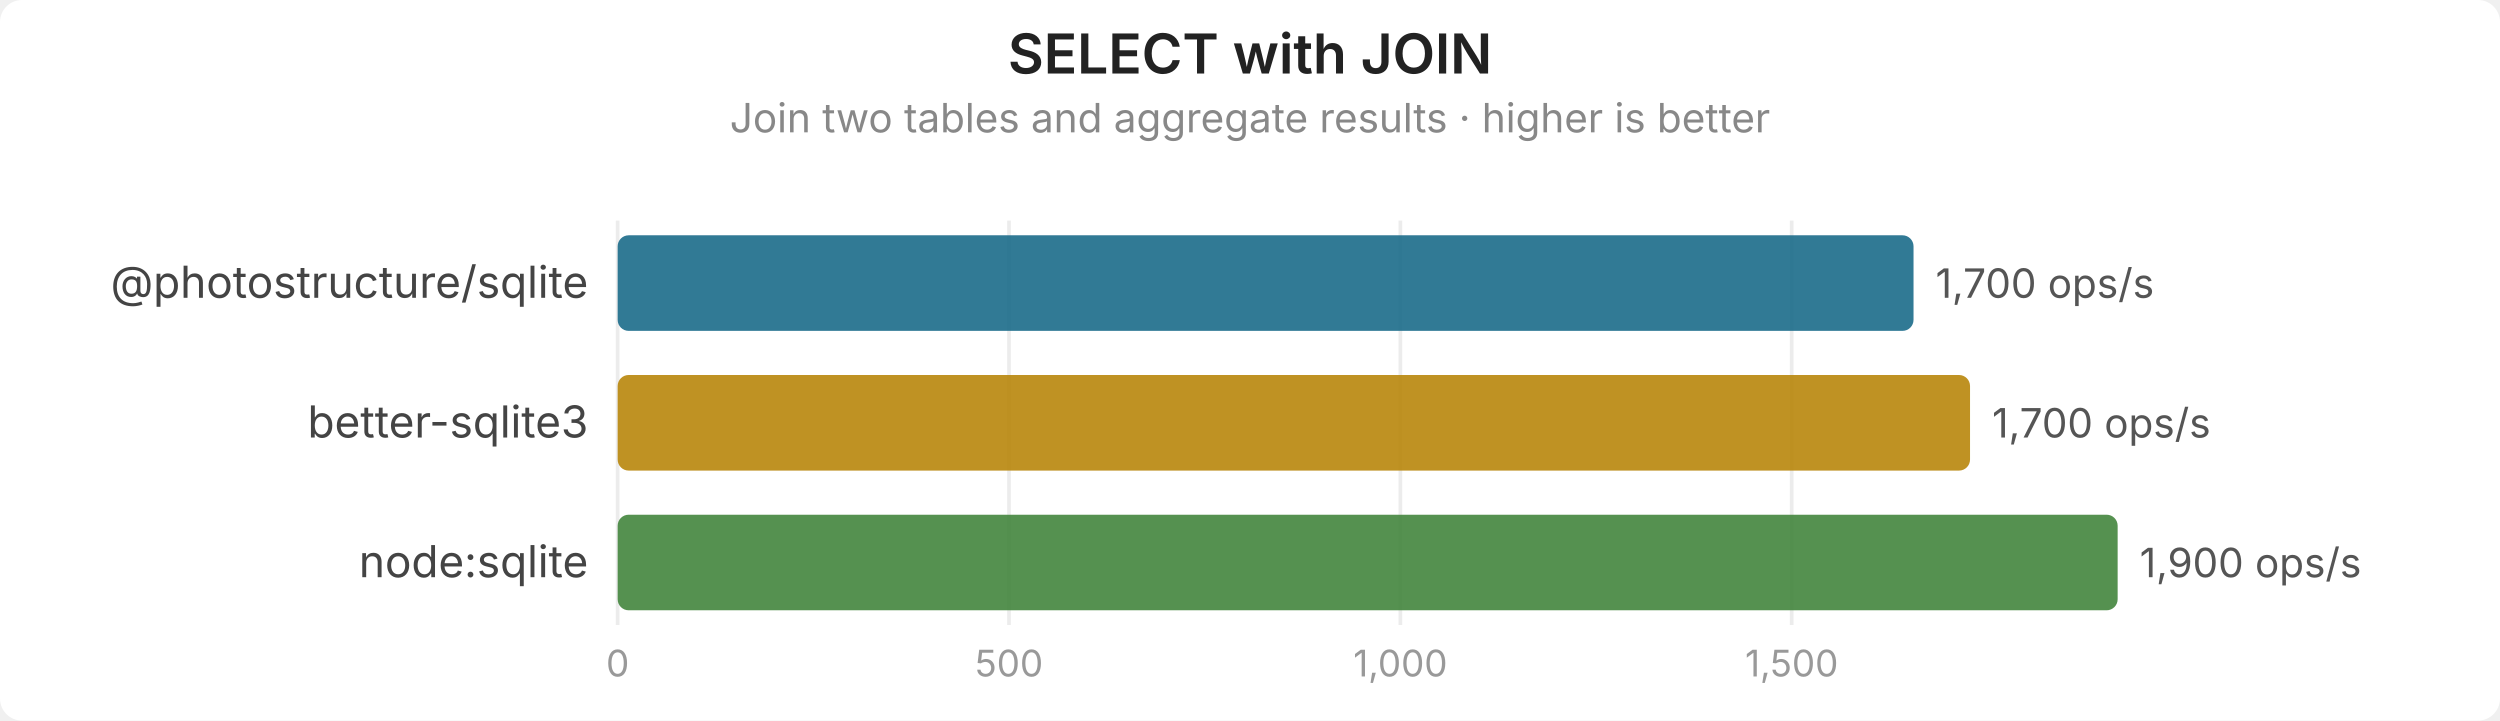
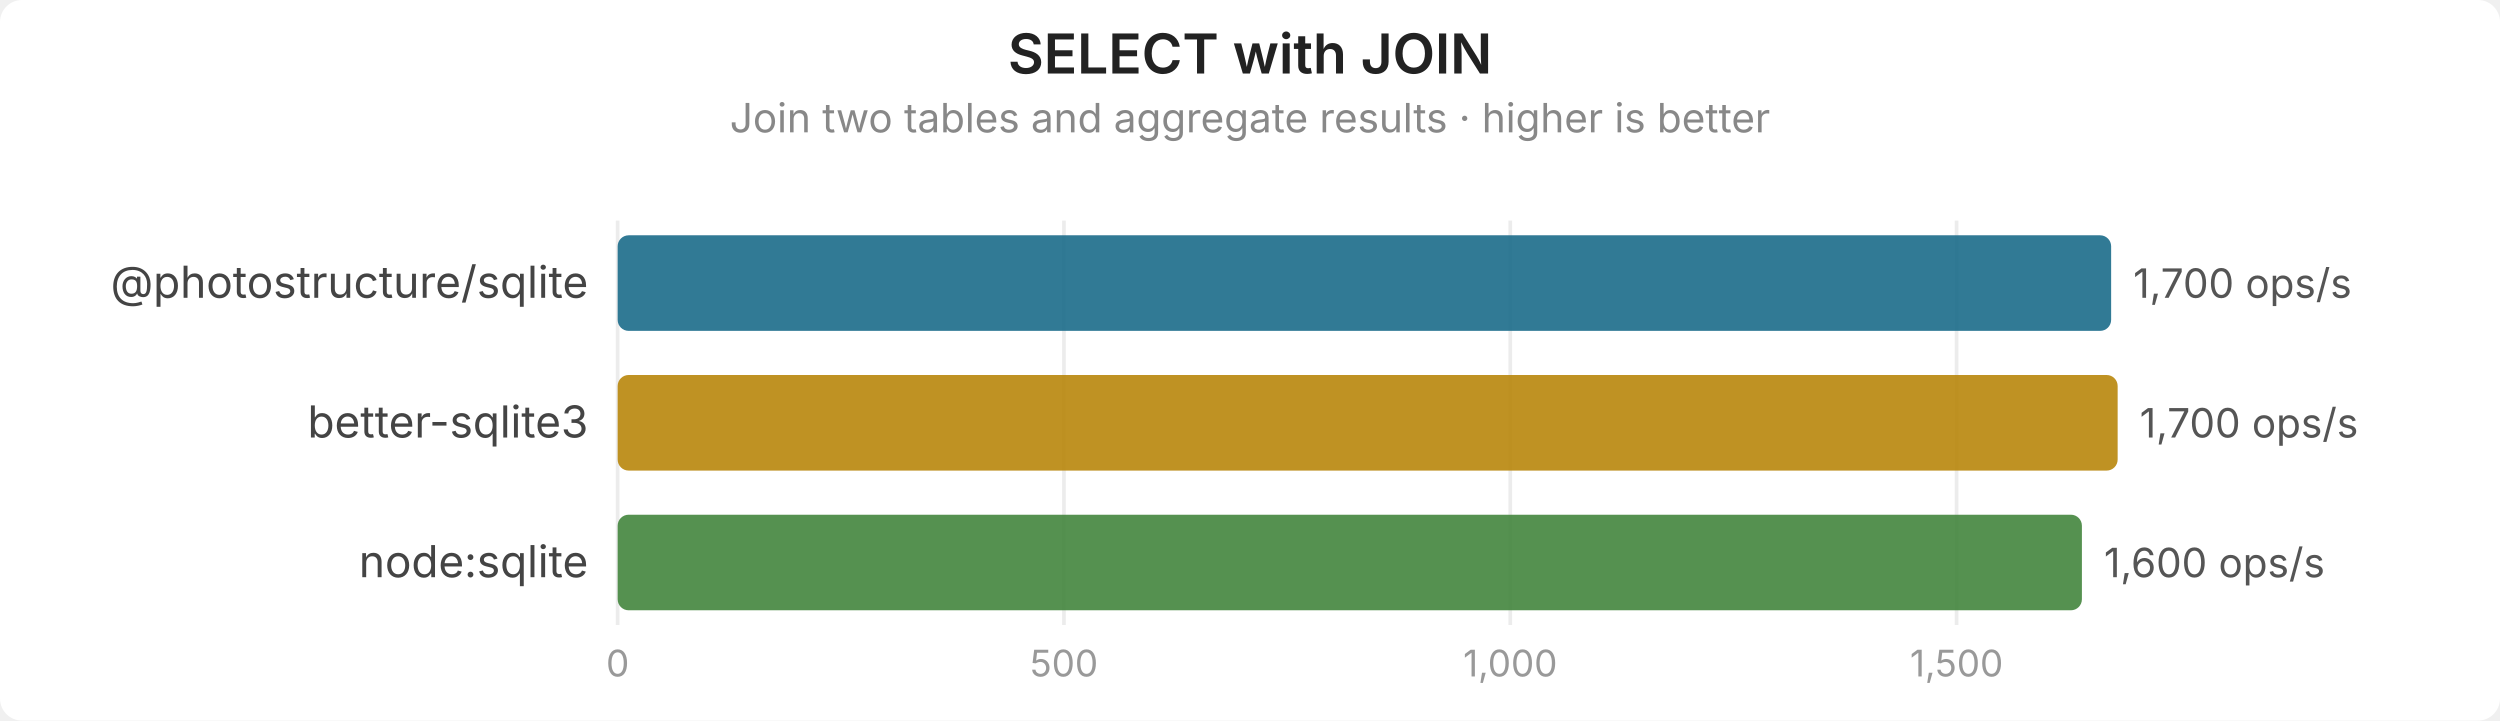
<svg xmlns="http://www.w3.org/2000/svg" viewBox="0 0 680 196" role="img" font-family="system-ui, -apple-system, 'Segoe UI', sans-serif">
  <rect width="680" height="196" fill="#fff" rx="6" />
  <text x="340" y="20" text-anchor="middle" font-size="15" font-weight="600" fill="#222">SELECT with JOIN</text>
  <text x="340" y="36" text-anchor="middle" font-size="11" fill="#888">Join two tables and aggregate results · higher is better</text>
  <line x1="168" y1="60" x2="168" y2="170" stroke="#ececec" stroke-width="1" />
-   <line x1="274.45" y1="60" x2="274.45" y2="170" stroke="#ececec" stroke-width="1" />
-   <line x1="380.9" y1="60" x2="380.9" y2="170" stroke="#ececec" stroke-width="1" />
-   <line x1="487.34" y1="60" x2="487.34" y2="170" stroke="#ececec" stroke-width="1" />
+   <line x1="289.4" y1="60" x2="289.4" y2="170" stroke="#ececec" stroke-width="1" />
+   <line x1="410.79" y1="60" x2="410.79" y2="170" stroke="#ececec" stroke-width="1" />
+   <line x1="532.19" y1="60" x2="532.19" y2="170" stroke="#ececec" stroke-width="1" />
  <text x="160" y="81" text-anchor="end" font-size="12" fill="#444">@photostructure/sqlite</text>
-   <rect x="168" y="64" width="352.48" height="26" fill="#1B6B8A" rx="3" opacity="0.9" />
-   <text x="526.48" y="81" font-size="11" fill="#555">1,700 ops/s</text>
+   <rect x="168" y="64" width="406.23" height="26" fill="#1B6B8A" rx="3" opacity="0.9" />
+   <text x="580.23" y="81" font-size="11" fill="#555">1,700 ops/s</text>
  <text x="160" y="119" text-anchor="end" font-size="12" fill="#444">better-sqlite3</text>
-   <rect x="168" y="102" width="367.85" height="26" fill="#B8860B" rx="3" opacity="0.9" />
-   <text x="541.85" y="119" font-size="11" fill="#555">1,700 ops/s</text>
+   <rect x="168" y="102" width="408" height="26" fill="#B8860B" rx="3" opacity="0.9" />
+   <text x="582" y="119" font-size="11" fill="#555">1,700 ops/s</text>
  <text x="160" y="157" text-anchor="end" font-size="12" fill="#444">node:sqlite</text>
-   <rect x="168" y="140" width="408" height="26" fill="#43853D" rx="3" opacity="0.9" />
-   <text x="582" y="157" font-size="11" fill="#555">1,900 ops/s</text>
+   <rect x="168" y="140" width="398.28" height="26" fill="#43853D" rx="3" opacity="0.9" />
+   <text x="572.28" y="157" font-size="11" fill="#555">1,600 ops/s</text>
  <text x="168" y="184" text-anchor="middle" font-size="10" fill="#999">0</text>
-   <text x="274.45" y="184" text-anchor="middle" font-size="10" fill="#999">500</text>
-   <text x="380.9" y="184" text-anchor="middle" font-size="10" fill="#999">1,000</text>
-   <text x="487.34" y="184" text-anchor="middle" font-size="10" fill="#999">1,500</text>
+   <text x="289.4" y="184" text-anchor="middle" font-size="10" fill="#999">500</text>
+   <text x="410.79" y="184" text-anchor="middle" font-size="10" fill="#999">1,000</text>
+   <text x="532.19" y="184" text-anchor="middle" font-size="10" fill="#999">1,500</text>
</svg>
